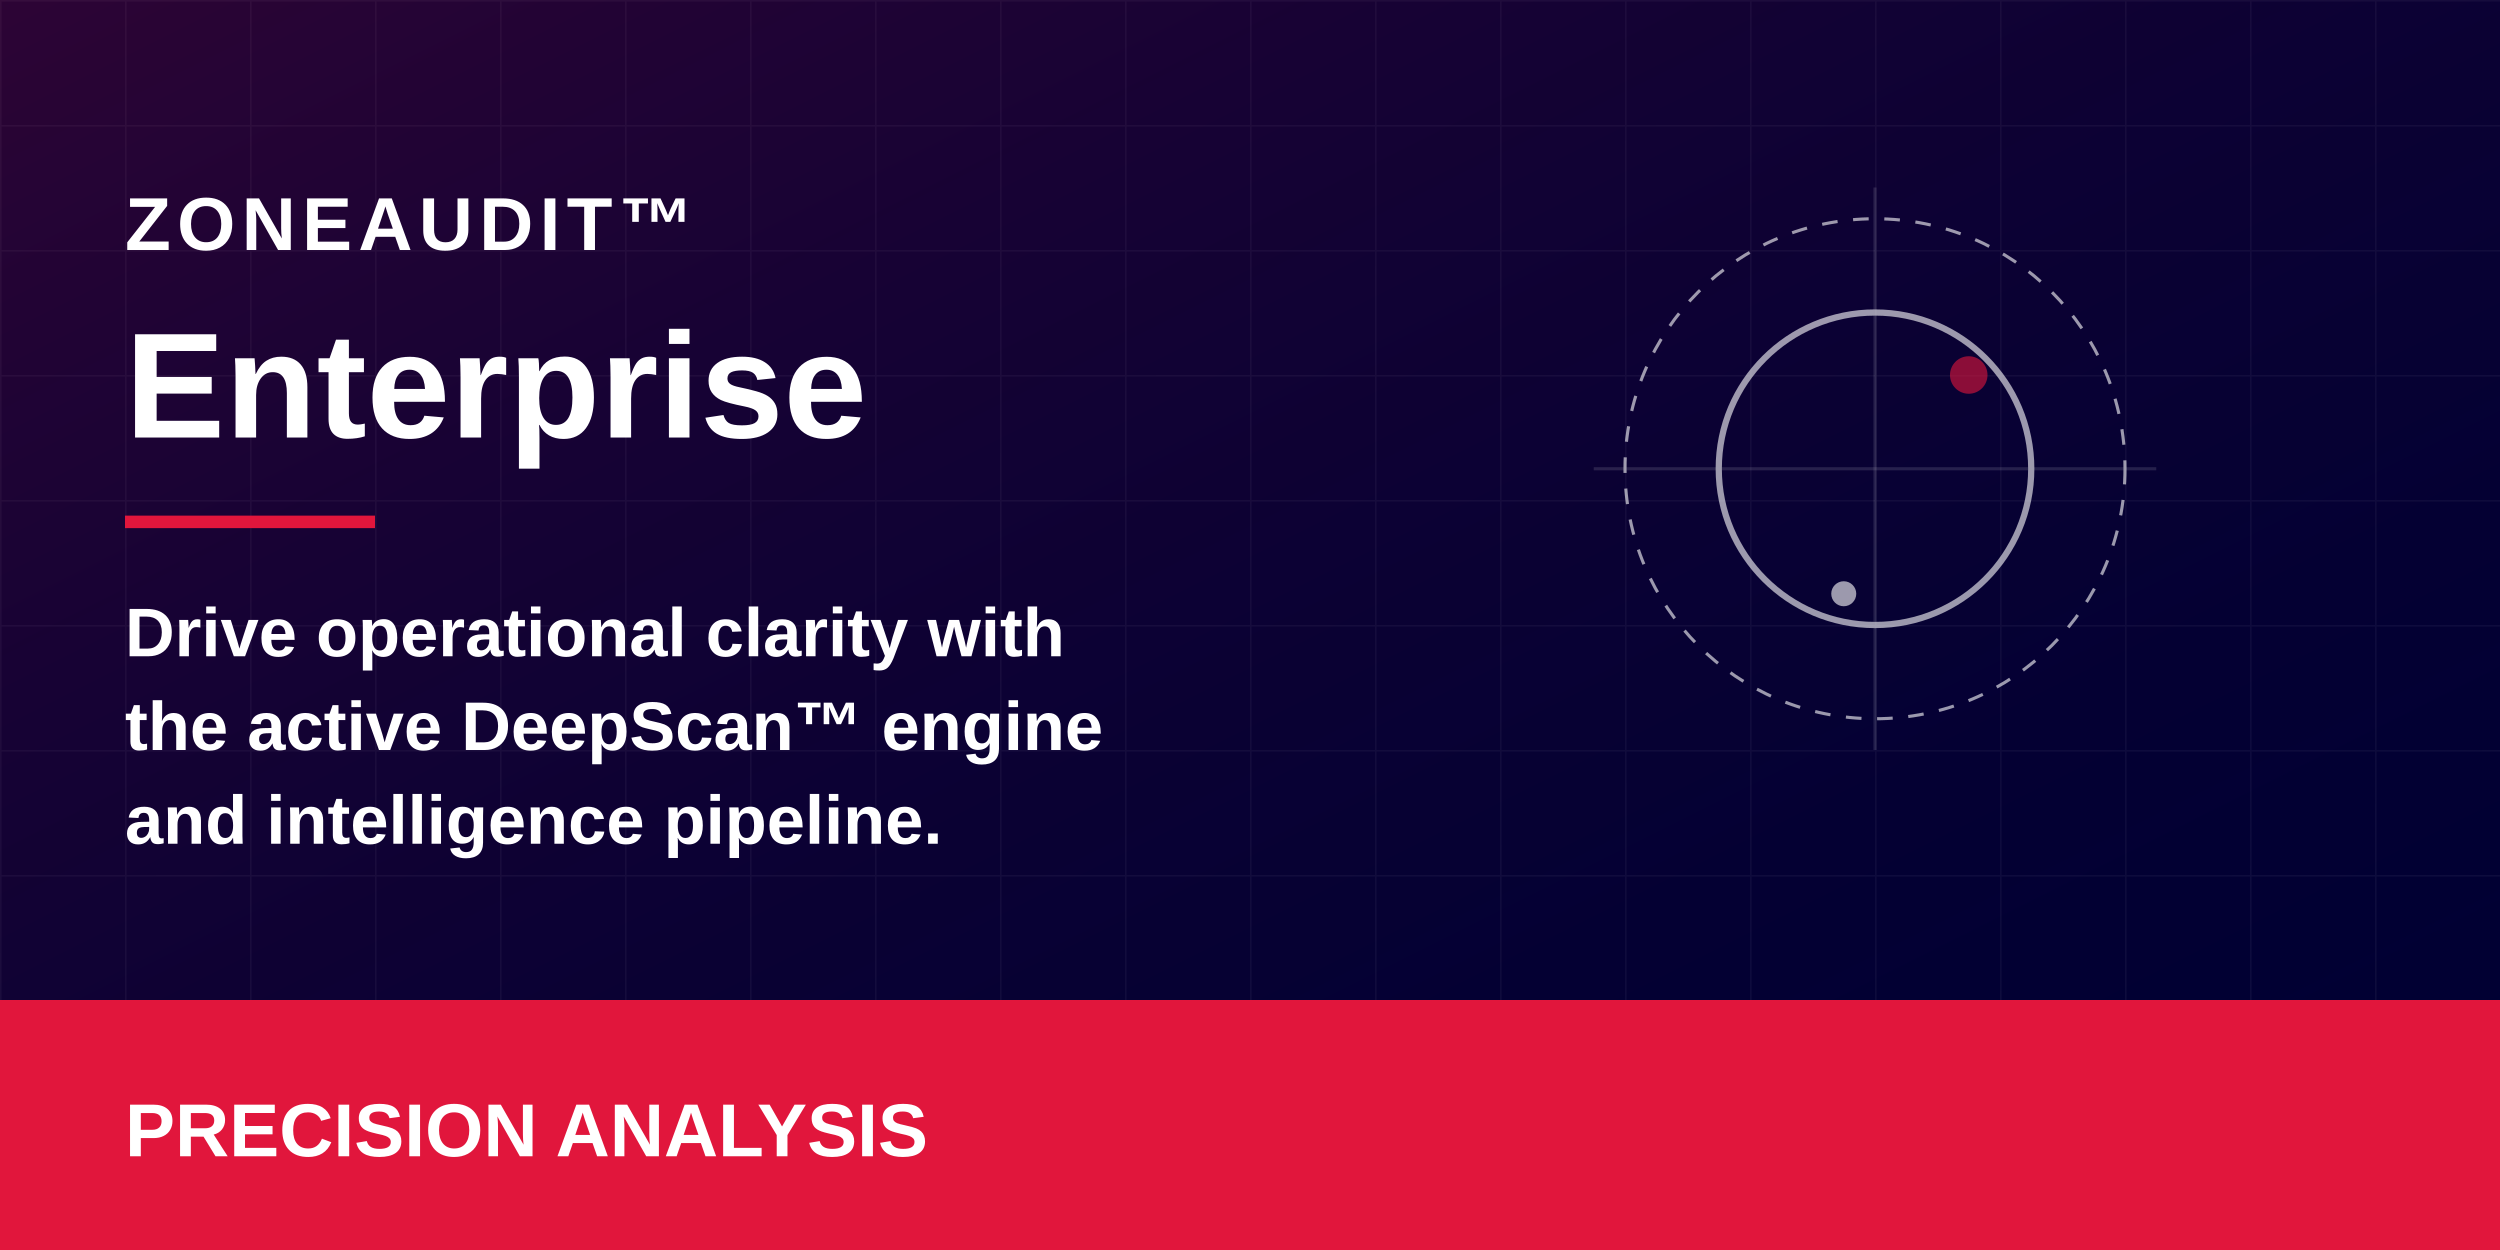
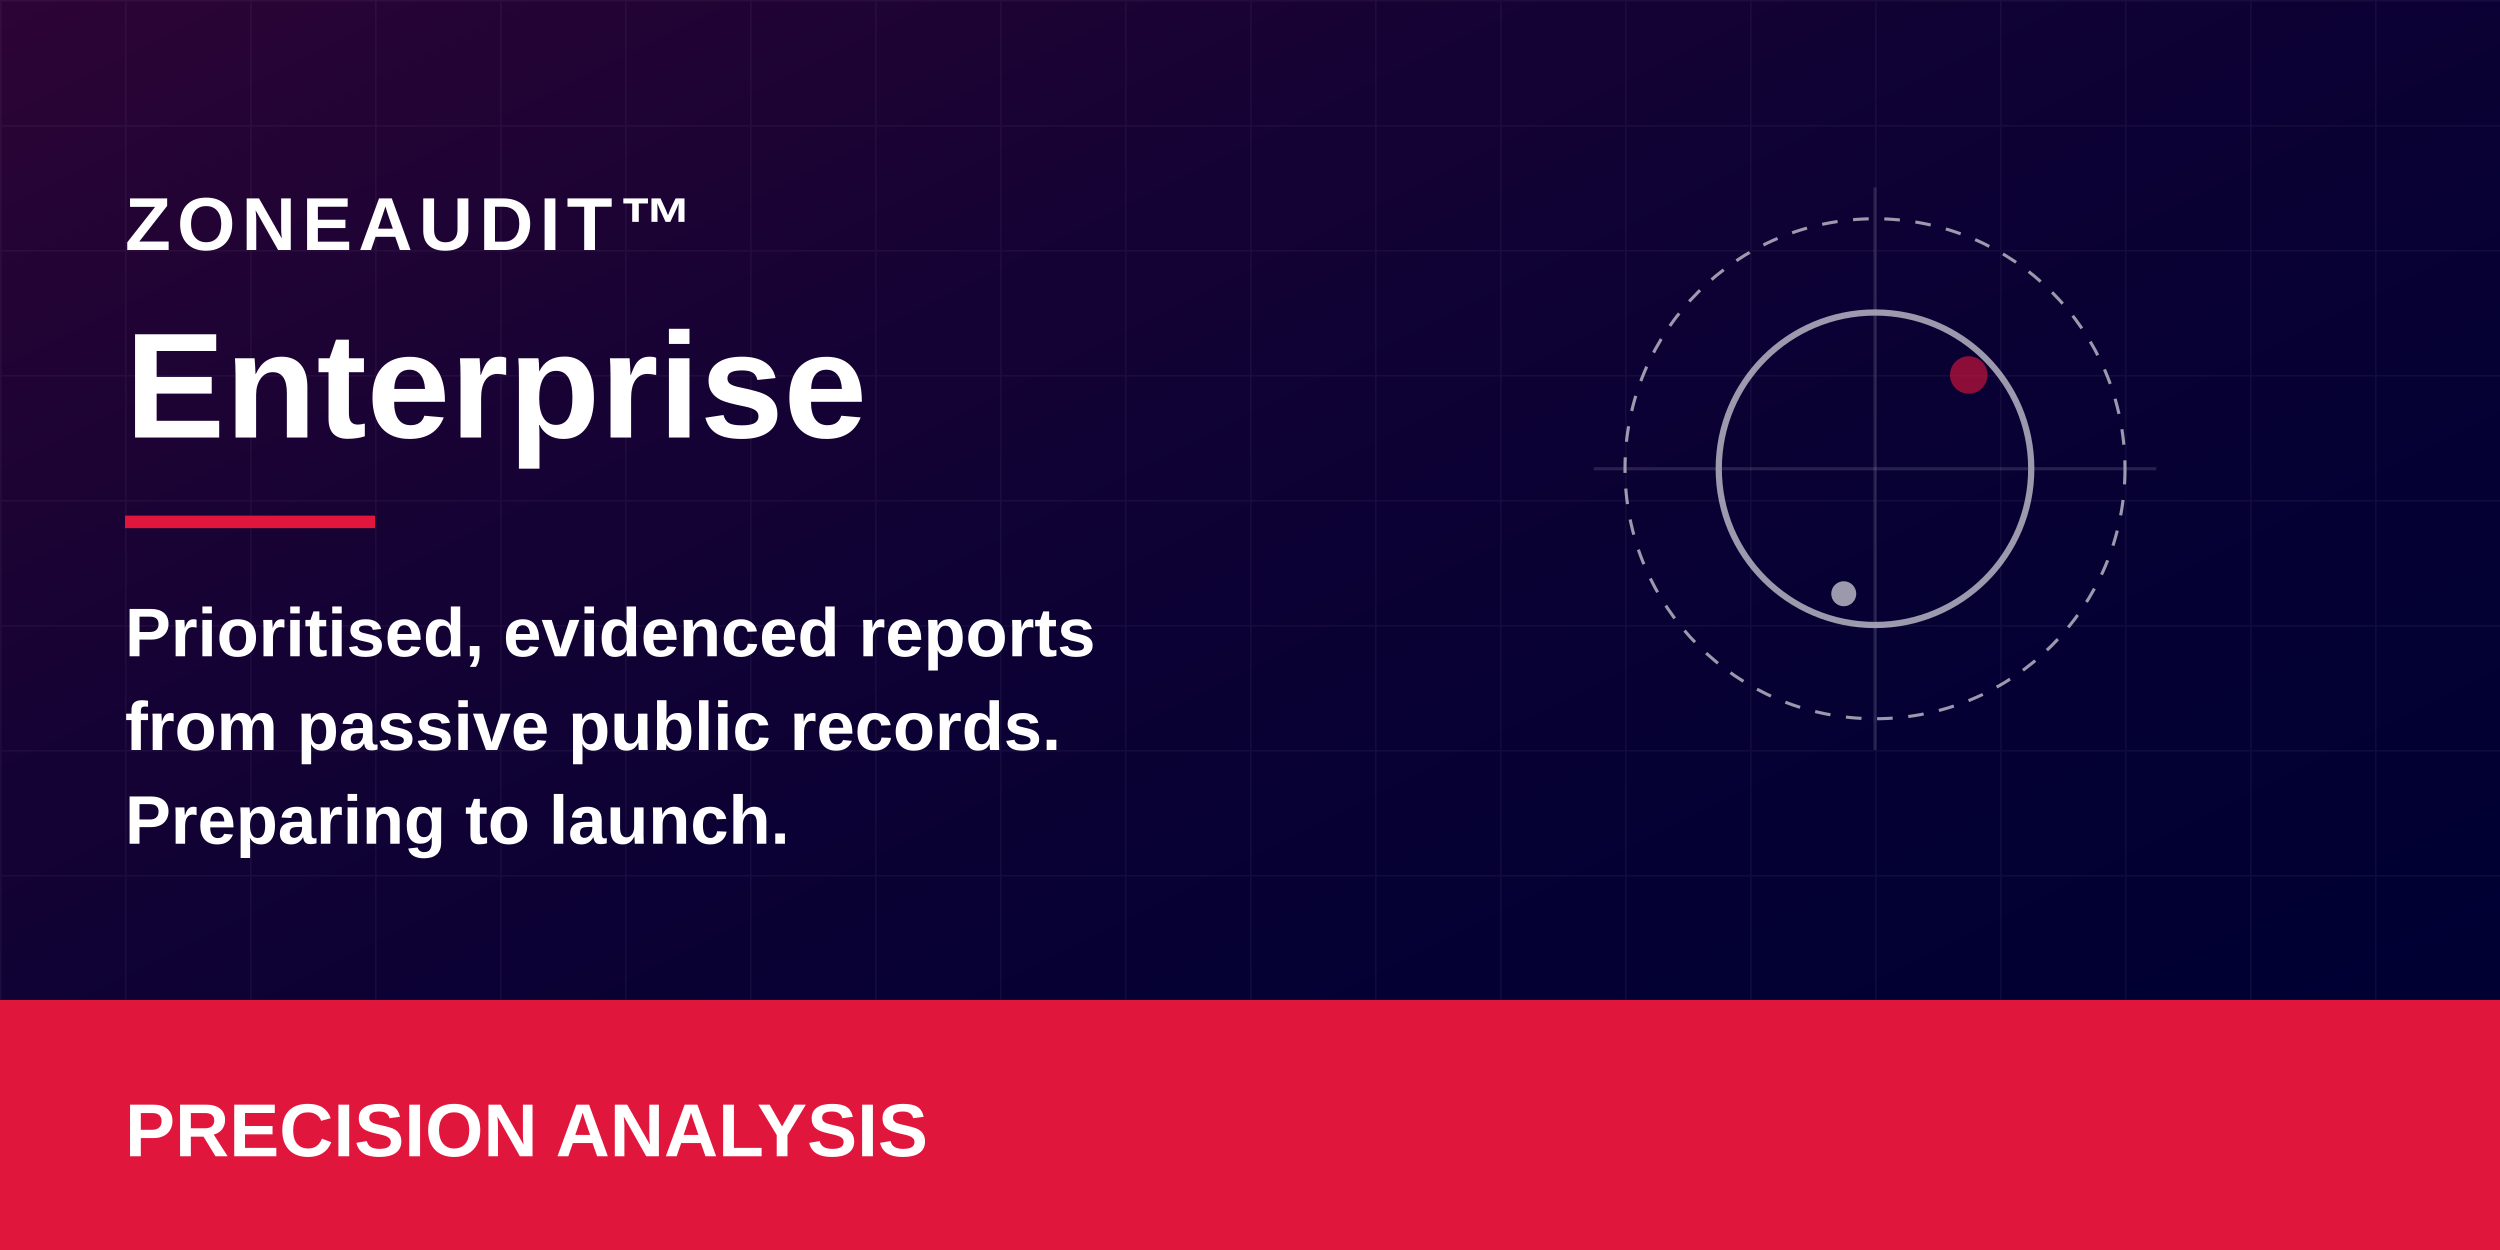
<svg xmlns="http://www.w3.org/2000/svg" width="800" height="400" viewBox="0 0 800 400">
  <rect width="800" height="400" fill="#000033" />
  <defs>
    <pattern id="grid-ent" width="40" height="40" patternUnits="userSpaceOnUse">
      <path d="M 40 0 L 0 0 0 40" fill="none" stroke="white" stroke-opacity="0.05" stroke-width="1" />
    </pattern>
    <linearGradient id="glow" x1="0%" y1="0%" x2="100%" y2="100%">
      <stop offset="0%" style="stop-color:#e1163c;stop-opacity:0.2" />
      <stop offset="100%" style="stop-color:#000033;stop-opacity:0" />
    </linearGradient>
  </defs>
  <rect width="800" height="400" fill="url(#grid-ent)" />
  <rect width="800" height="400" fill="url(#glow)" />
  <rect x="0" y="320" width="800" height="80" fill="#e1163c" />
  <g opacity="0.6" transform="translate(600, 150)">
    <circle cx="0" cy="0" r="80" fill="none" stroke="white" stroke-width="1" stroke-dasharray="5,5" />
    <circle cx="0" cy="0" r="50" fill="none" stroke="white" stroke-width="2" />
    <line x1="0" y1="-90" x2="0" y2="90" stroke="white" stroke-opacity="0.2" />
    <line x1="-90" y1="0" x2="90" y2="0" stroke="white" stroke-opacity="0.2" />
    <circle cx="30" cy="-30" r="6" fill="#e1163c" />
    <circle cx="-10" cy="40" r="4" fill="white" />
  </g>
  <text x="40" y="80" font-family="Montserrat, Arial, sans-serif" font-size="24" font-weight="bold" fill="white" letter-spacing="2">ZONEAUDIT™</text>
  <text x="40" y="140" font-family="Montserrat, Arial, sans-serif" font-size="48" font-weight="900" fill="white">Enterprise</text>
  <rect x="40" y="165" width="80" height="4" fill="#e1163c" />
-   <text x="40" y="210" font-family="Montserrat, Arial, sans-serif" font-size="22" font-weight="700" fill="white">Drive operational clarity with</text>
-   <text x="40" y="240" font-family="Montserrat, Arial, sans-serif" font-size="22" font-weight="700" fill="white">the active DeepScan™ engine</text>
-   <text x="40" y="270" font-family="Montserrat, Arial, sans-serif" font-size="22" font-weight="700" fill="white">and intelligence pipeline.</text>
+   <text x="40" y="210" font-family="Montserrat, Arial, sans-serif" font-size="22" font-weight="700" fill="white">Prioritised, evidenced reports</text>
+   <text x="40" y="240" font-family="Montserrat, Arial, sans-serif" font-size="22" font-weight="700" fill="white">from passive public records.</text>
+   <text x="40" y="270" font-family="Montserrat, Arial, sans-serif" font-size="22" font-weight="700" fill="white">Preparing to launch.</text>
  <text x="40" y="370" font-family="Montserrat, Arial, sans-serif" font-size="24" font-weight="bold" fill="white">PRECISION ANALYSIS</text>
</svg>
